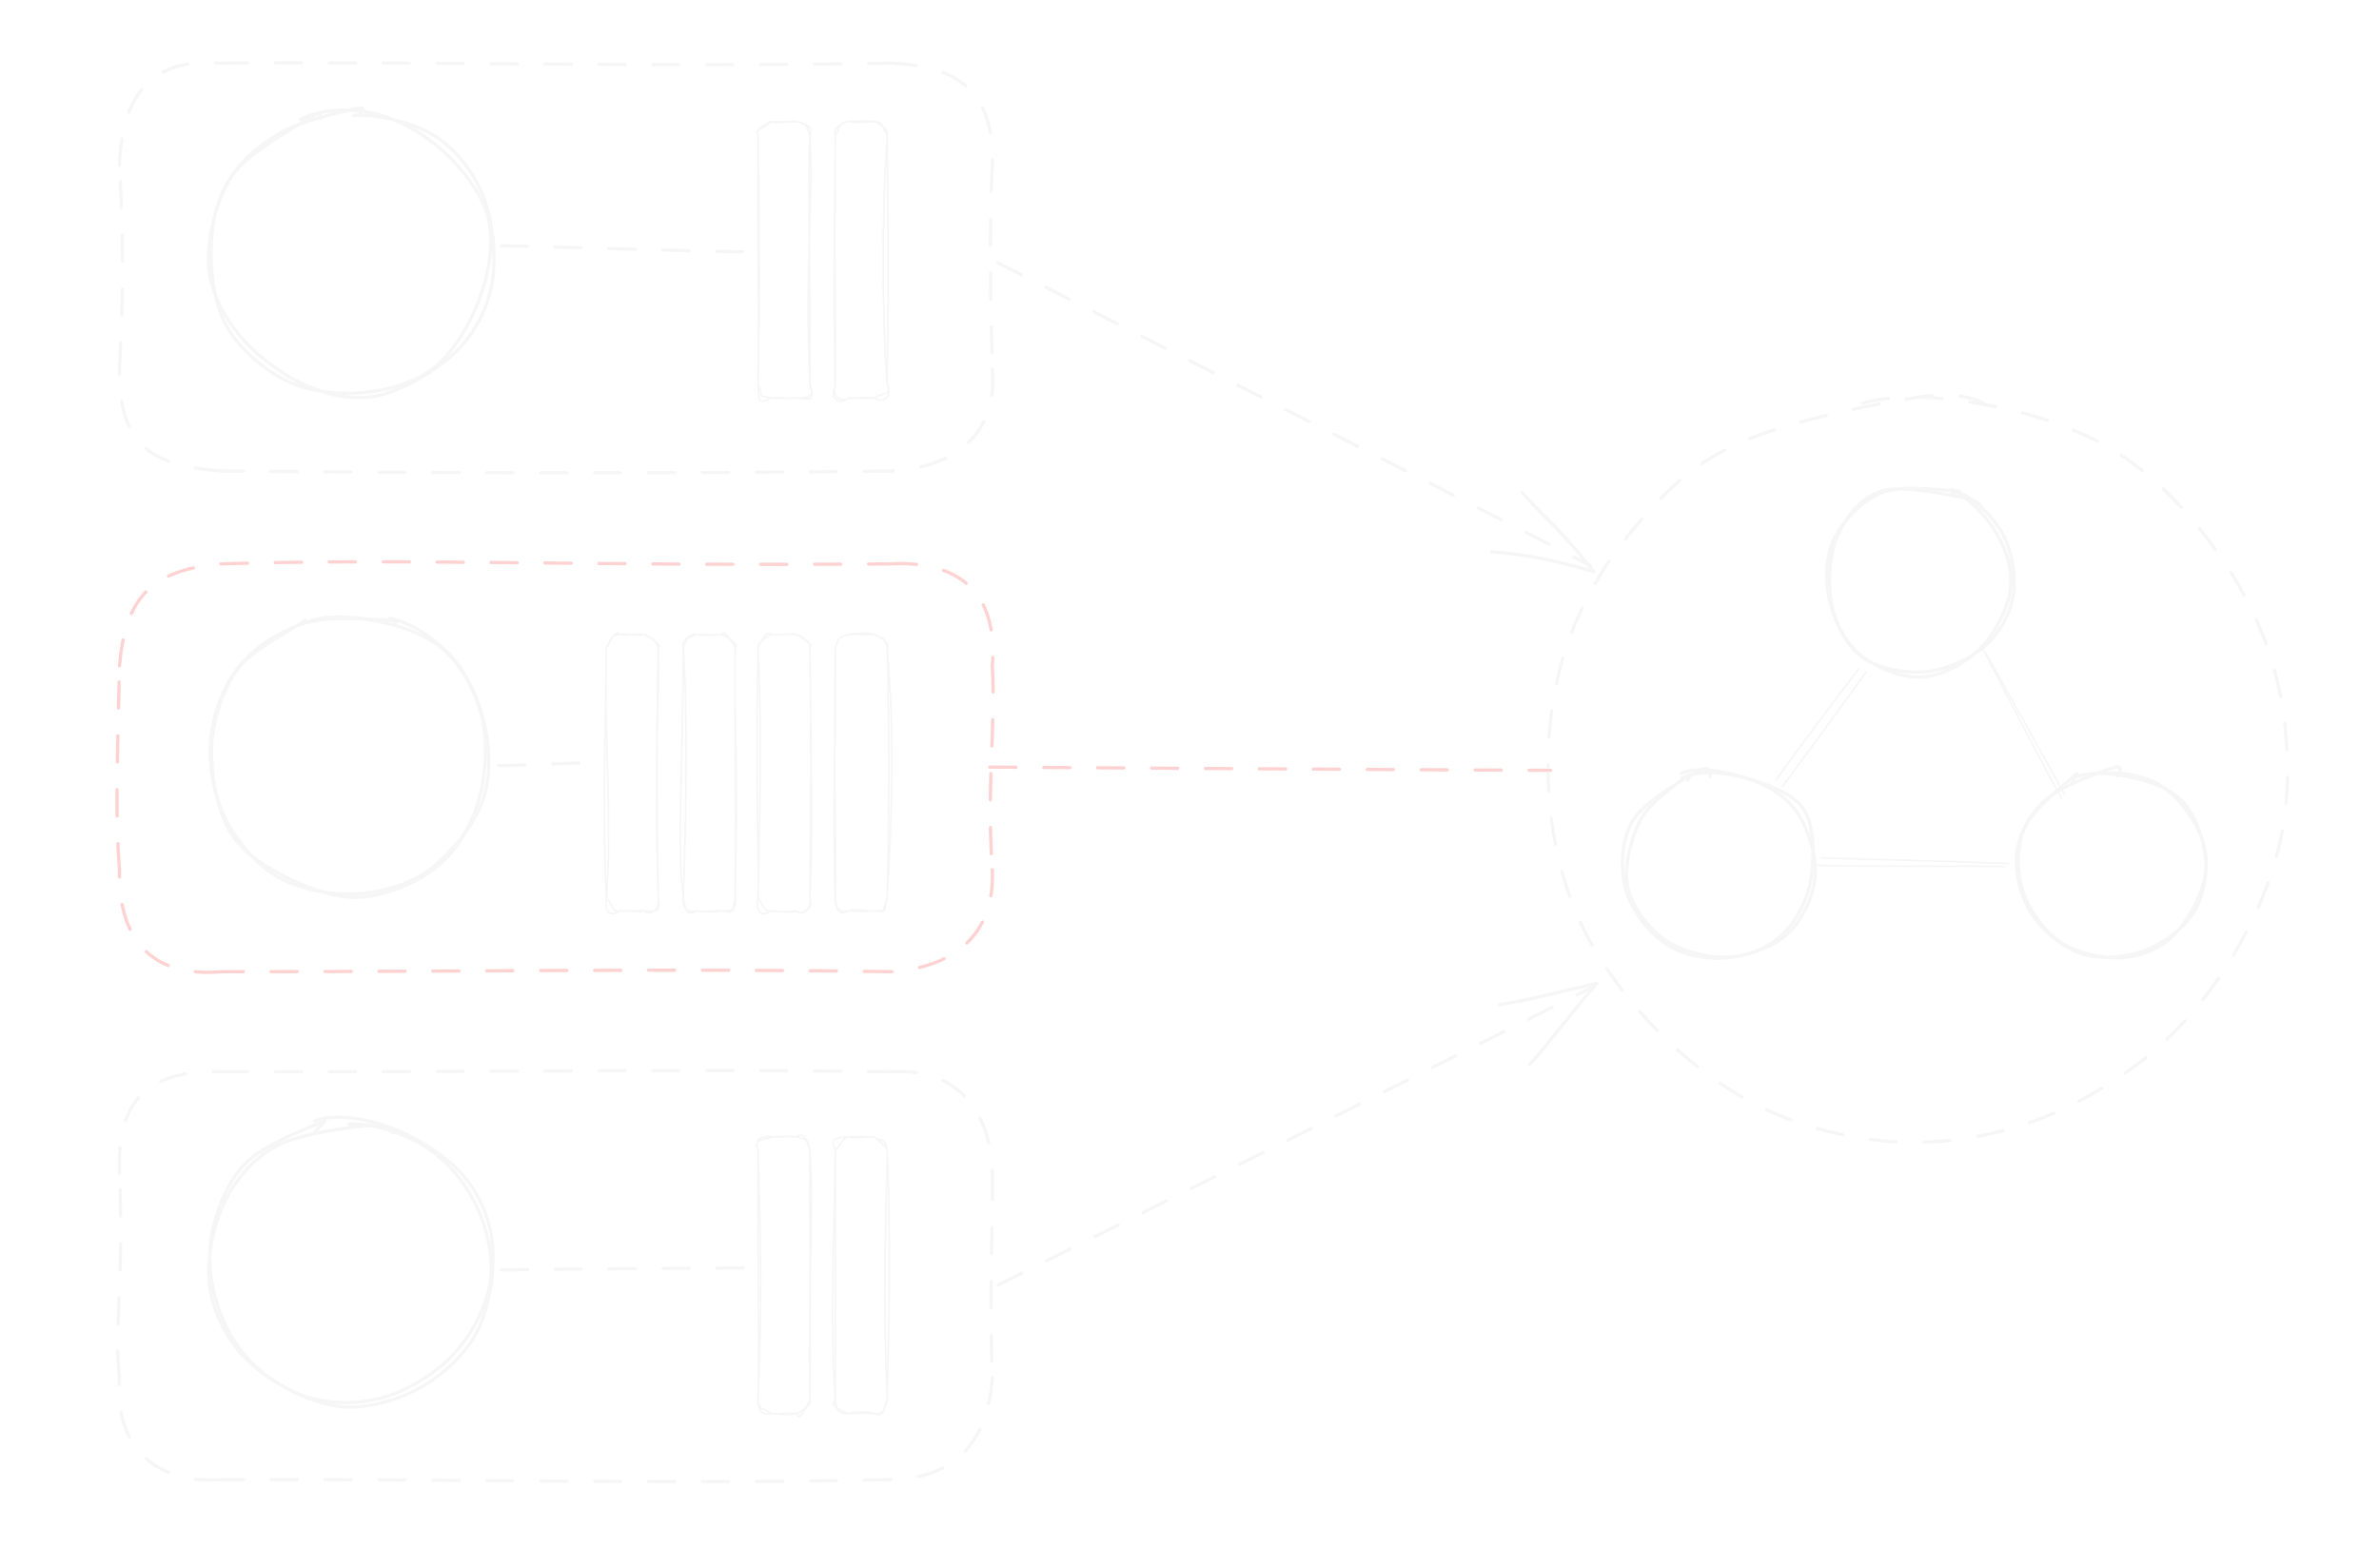
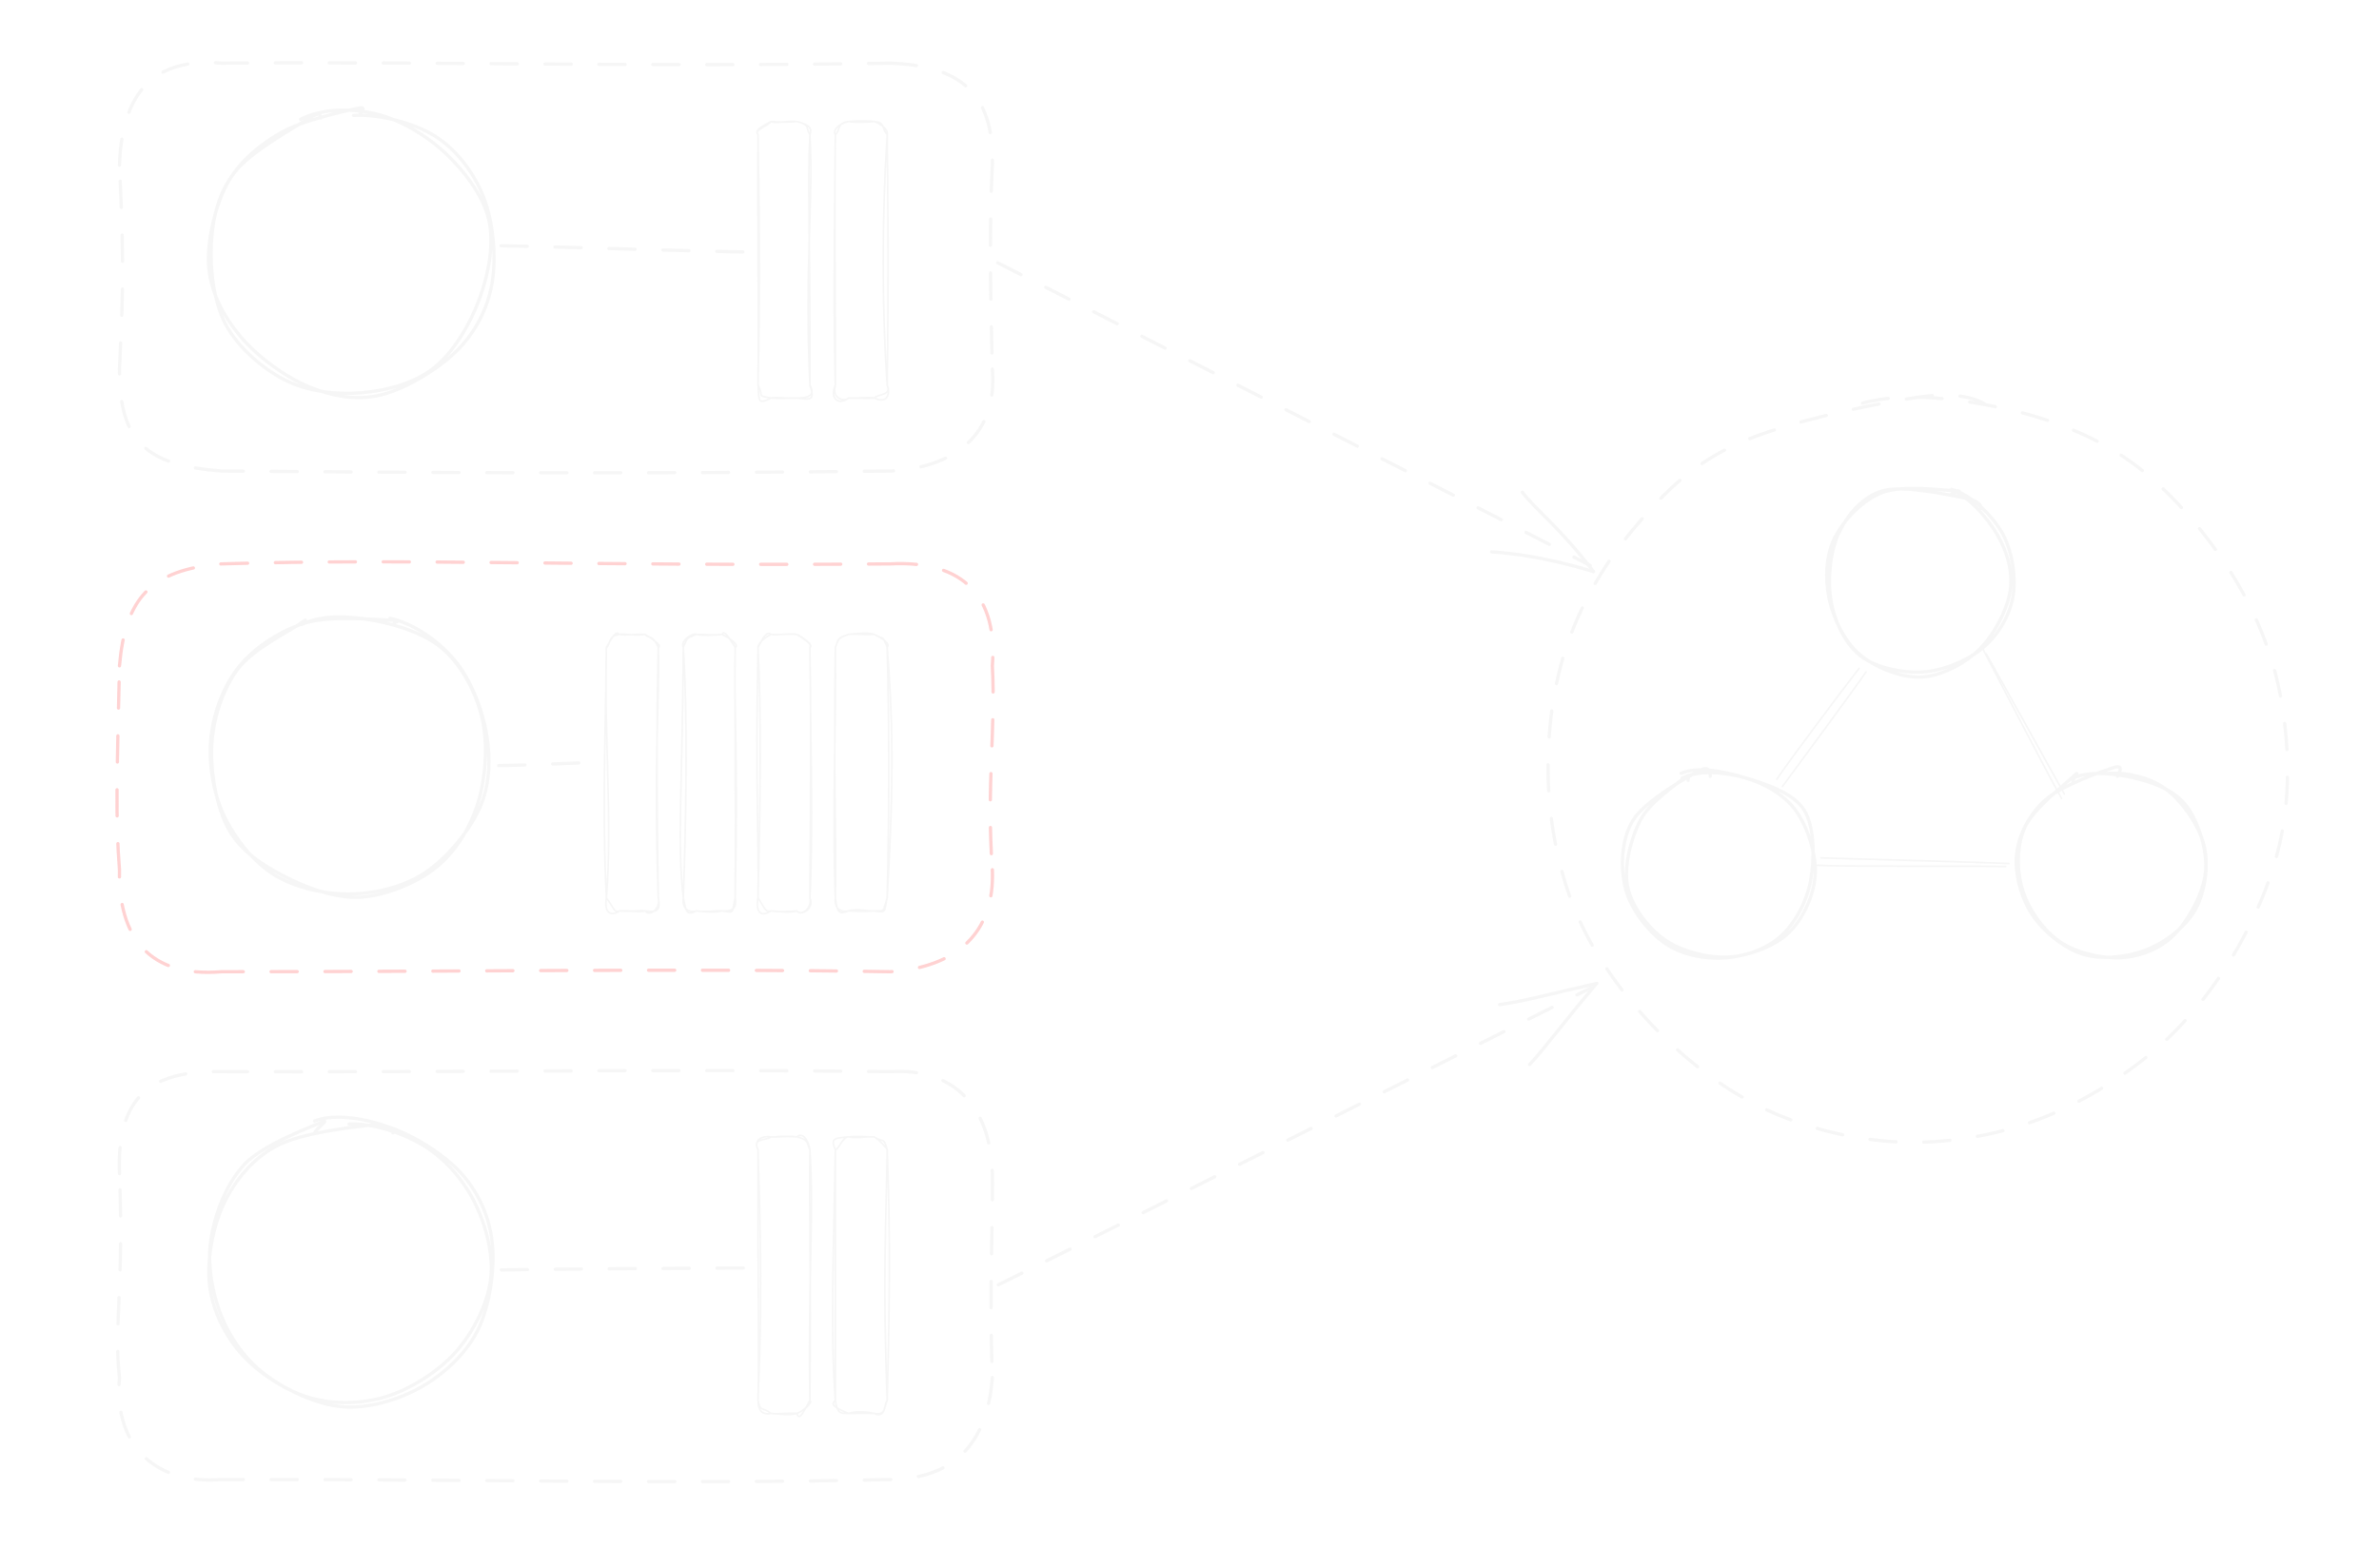
<svg xmlns="http://www.w3.org/2000/svg" version="1.1" viewBox="0 0 727.918 479.812" width="727.918" height="479.812" filter="invert(93%) hue-rotate(180deg)">
  <defs>
    <style class="style-fonts">
      @font-face {
        font-family: "Virgil";
        src: url("https://excalidraw.com/Virgil.woff2");
      }
      @font-face {
        font-family: "Cascadia";
        src: url("https://excalidraw.com/Cascadia.woff2");
      }
    </style>
  </defs>
  <g stroke-linecap="round" transform="translate(36.55409 327.9633) rotate(0 133.5411 62.40319)">
    <path d="M31.2 0 M31.2 0 C100.93 0.22, 172.38 -0.86, 235.88 0 M235.88 0 C256.53 -1.25, 266.67 12.12, 267.08 31.2 M267.08 31.2 C267.28 49.41, 266.08 65.53, 267.08 93.6 M267.08 93.6 C265.64 112.74, 256.3 124.52, 235.88 124.81 M235.88 124.81 C171.24 126.33, 108.65 124.66, 31.2 124.81 M31.2 124.81 C12.14 126.34, -1.85 115.55, 0 93.6 M0 93.6 C-1.77 78.3, 1.39 65.58, 0 31.2 M0 31.2 C-0.83 8.68, 8.53 -0.53, 31.2 0" stroke="#1e1e1e" stroke-width="1" fill="none" stroke-dasharray="8 8.5" />
  </g>
  <g stroke-linecap="round">
    <g transform="translate(544.5534 239.2031) rotate(0 12.7089 -16.91406)">
      <path d="M-0.89 -0.76 C3.07 -6.66, 19.88 -29.02, 24.28 -34.66 M0.84 1.46 C5.12 -4.37, 22.41 -27.7, 26.39 -33.56" stroke="#1e1e1e" stroke-width="0.5" fill="none" />
    </g>
  </g>
  <mask />
  <g stroke-linecap="round">
    <g transform="translate(606.7783 200.5788) rotate(0 12.32948 21.35529)">
      <path d="M0.98 -0.49 C5.04 6.77, 20.78 35, 24.86 42.4 M0.04 -1.79 C3.91 5.74, 19.84 36.45, 24.02 43.77" stroke="#1e1e1e" stroke-width="0.5" fill="none" />
    </g>
  </g>
  <mask />
  <g stroke-linecap="round">
    <g transform="translate(556.5847 263.2181) rotate(0 29.04382 1.092052)">
      <path d="M0.62 -0.68 C10.19 -0.37, 48.56 0.61, 58.04 1.03 M-0.52 1.58 C8.84 2.07, 47.57 1.73, 57.06 1.96" stroke="#1e1e1e" stroke-width="0.5" fill="none" />
    </g>
  </g>
  <mask />
  <g stroke-linecap="round" transform="translate(472.8245 121.7779) rotate(0 113.4596 113.4596)">
    <path d="M97.07 1.59 C109.77 -1.89, 125.92 0.18, 139.36 3 C152.79 5.82, 166.4 10.8, 177.69 18.52 C188.98 26.23, 199.39 37.99, 207.1 49.3 C214.8 60.61, 220.74 73.12, 223.91 86.37 C227.08 99.61, 228.01 115.34, 226.12 128.79 C224.23 142.23, 219.11 155.27, 212.55 167.03 C205.99 178.8, 197.24 190.33, 186.74 199.38 C176.24 208.42, 162.59 216.58, 149.55 221.3 C136.52 226.02, 122.1 228.26, 108.52 227.71 C94.93 227.16, 80.38 223.66, 68.04 218 C55.7 212.34, 44.11 203.55, 34.47 193.78 C24.84 184.01, 15.81 171.82, 10.23 159.38 C4.65 146.93, 1.68 132.79, 0.99 119.1 C0.31 105.4, 1.9 90.24, 6.12 77.21 C10.34 64.17, 17.58 51.4, 26.32 40.89 C35.07 30.37, 43.64 21.01, 58.59 14.12 C73.54 7.22, 103.08 1.21, 116.02 -0.48 C128.96 -2.18, 136.18 1.86, 136.21 3.93" stroke="#1e1e1e" stroke-width="1" fill="none" stroke-dasharray="8 8.5" />
  </g>
  <g stroke-linecap="round">
    <g transform="translate(306.2552 80.66033) rotate(0 90.29212 46.75611)">
      <path d="M-0.98 -0.25 C29.15 15.19, 150.19 76.7, 180.33 92.4" stroke="#1e1e1e" stroke-width="1" fill="none" stroke-dasharray="8 8.5" />
    </g>
    <g transform="translate(306.2552 80.66033) rotate(0 90.29212 46.75611)">
      <path d="M150.15 88.23 C156.44 88.64, 166.8 89.86, 181.31 94.25" stroke="#1e1e1e" stroke-width="1" fill="none" />
    </g>
    <g transform="translate(306.2552 80.66033) rotate(0 90.29212 46.75611)">
      <path d="M159.53 69.97 C163.34 75.05, 171.27 81.01, 181.31 94.25" stroke="#1e1e1e" stroke-width="1" fill="none" />
    </g>
  </g>
  <mask />
  <g stroke-linecap="round">
    <g transform="translate(306.0072 392.1651) rotate(0 89.96264 -45.47724)">
      <path d="M-0.53 1.01 C29.76 -13.93, 150.71 -74.71, 180.94 -89.93" stroke="#1e1e1e" stroke-width="1" fill="none" stroke-dasharray="8 8.5" />
    </g>
    <g transform="translate(306.0072 392.1651) rotate(0 89.96264 -45.47724)">
      <path d="M162.03 -66.41 C166.97 -71.68, 171.22 -77.86, 182.53 -91.21" stroke="#1e1e1e" stroke-width="1" fill="none" />
    </g>
    <g transform="translate(306.0072 392.1651) rotate(0 89.96264 -45.47724)">
      <path d="M152.82 -84.74 C159.88 -85.66, 166.29 -87.52, 182.53 -91.21" stroke="#1e1e1e" stroke-width="1" fill="none" />
-     </g>
-   </g>
-   <mask />
-   <g stroke-linecap="round">
-     <g transform="translate(302.6037 235.6196) rotate(0 86.04789 0)">
-       <path d="M0.25 -0.87 C28.72 -0.68, 143.14 0.04, 171.82 0.12" stroke="#e03131" stroke-width="1" fill="none" stroke-dasharray="8 8.5" />
    </g>
  </g>
  <mask />
  <g stroke-linecap="round">
    <g transform="translate(153.5582 76.27853) rotate(0 38.05027 0)">
      <path d="M-0.23 -1.06 C12.56 -0.95, 63.51 0.82, 76.05 0.82" stroke="#1e1e1e" stroke-width="1" fill="none" stroke-dasharray="8 8.5" />
    </g>
  </g>
  <mask />
  <g stroke-linecap="round">
    <g transform="translate(151.8802 234.2405) rotate(0 17.02615 0)">
      <path d="M0.73 0.04 C6.17 0.06, 27.32 -0.87, 32.86 -1.06" stroke="#1e1e1e" stroke-width="1" fill="none" stroke-dasharray="8 8.5" />
    </g>
  </g>
  <mask />
  <g stroke-linecap="round">
    <g transform="translate(154.2307 388.7819) rotate(0 37.43546 0)">
      <path d="M-0.84 -0.16 C11.73 -0.41, 63.39 -0.73, 76 -0.77" stroke="#1e1e1e" stroke-width="1" fill="none" stroke-dasharray="8 8.5" />
    </g>
  </g>
  <mask />
  <g stroke-linecap="round" transform="translate(63.87619 343.135) rotate(0 43.08203 43.08203)">
    <path d="M42.92 0.86 C50.27 0.51, 59.75 3.68, 66.17 7.72 C72.6 11.75, 78.12 18.26, 81.47 25.06 C84.81 31.86, 87.2 40.91, 86.22 48.5 C85.23 56.09, 80.87 64.65, 75.56 70.61 C70.25 76.57, 61.81 81.92, 54.34 84.24 C46.87 86.56, 38.15 86.72, 30.75 84.55 C23.36 82.37, 15.04 76.92, 9.95 71.18 C4.87 65.44, 1.12 57.77, 0.24 50.1 C-0.65 42.43, 1.25 32.23, 4.66 25.14 C8.08 18.06, 13.24 11.57, 20.7 7.58 C28.16 3.58, 43.46 1.86, 49.4 1.18 C55.34 0.51, 56.27 3.05, 56.33 3.53 M32.37 -0.09 C38.97 -2.56, 48.29 -0.75, 55.84 2 C63.39 4.74, 72.5 10.43, 77.66 16.37 C82.82 22.31, 86.02 29.67, 86.79 37.62 C87.56 45.56, 85.92 56.74, 82.26 64.04 C78.61 71.34, 71.75 77.53, 64.87 81.41 C57.98 85.3, 48.84 87.99, 40.94 87.36 C33.04 86.73, 23.63 82.25, 17.45 77.62 C11.28 73, 6.68 66.53, 3.88 59.6 C1.08 52.67, -0.51 43.79, 0.67 36.05 C1.85 28.3, 5.39 19.05, 10.98 13.11 C16.58 7.17, 30.66 2.01, 34.25 0.4 C37.84 -1.21, 32.63 2.4, 32.5 3.43" stroke="#1e1e1e" stroke-width="1" fill="none" />
  </g>
  <g stroke-linecap="round" transform="translate(558.9645 148.6275) rotate(0 28.77157 28.77157)">
    <path d="M38.13 1.12 C43.91 2.63, 50.33 8.75, 53.48 14.15 C56.63 19.54, 57.93 27.63, 57.04 33.49 C56.14 39.36, 52.66 45.44, 48.1 49.36 C43.54 53.28, 35.97 56.53, 29.69 56.99 C23.42 57.46, 15.15 55.76, 10.43 52.18 C5.7 48.59, 2.46 41.75, 1.33 35.49 C0.19 29.24, 0.96 20.32, 3.59 14.66 C6.23 9.01, 10.75 3.39, 17.15 1.56 C23.56 -0.26, 37.02 2.82, 42.02 3.71 C47.02 4.61, 47.42 6.57, 47.14 6.95 M38.01 1.35 C43.29 3.05, 49.16 9.87, 52.17 15.03 C55.18 20.2, 57.04 26.46, 56.08 32.34 C55.12 38.23, 50.98 45.98, 46.4 50.35 C41.83 54.73, 34.7 58.39, 28.61 58.58 C22.53 58.77, 14.56 55.54, 9.91 51.52 C5.25 47.5, 1.93 40.4, 0.68 34.47 C-0.57 28.54, -0.3 21.31, 2.42 15.92 C5.13 10.52, 10.84 4.5, 16.96 2.1 C23.09 -0.29, 35.64 1.45, 39.16 1.54 C42.67 1.62, 38.29 2.31, 38.04 2.62" stroke="#1e1e1e" stroke-width="1" fill="none" />
  </g>
  <g stroke-linecap="round" transform="translate(497.5175 235.9271) rotate(0 28.77157 28.77157)">
    <path d="M17.17 2.21 C22.23 -0.46, 30.59 0.44, 36.39 2.1 C42.19 3.75, 48.39 7.2, 51.98 12.16 C55.56 17.13, 58.3 25.62, 57.89 31.89 C57.49 38.16, 54.09 45.56, 49.54 49.78 C45 53.99, 36.87 56.67, 30.62 57.18 C24.38 57.7, 17.18 56.33, 12.07 52.85 C6.95 49.37, 1.59 42.56, -0.07 36.28 C-1.74 30, -1.58 21.22, 2.09 15.19 C5.77 9.16, 18.05 2.35, 22 0.1 C25.95 -2.16, 25.82 1.05, 25.78 1.64 M16.83 0.74 C22.1 -1.5, 29.92 0.14, 36.19 2 C42.46 3.85, 51.08 6.62, 54.46 11.89 C57.84 17.16, 57.65 27.19, 56.47 33.63 C55.29 40.07, 51.68 46.64, 47.39 50.53 C43.09 54.42, 36.65 56.81, 30.71 56.98 C24.76 57.15, 16.75 55.14, 11.71 51.54 C6.67 47.94, 1.72 41.43, 0.49 35.37 C-0.74 29.32, 1.51 20.69, 4.31 15.21 C7.12 9.73, 14.85 4.57, 17.3 2.51 C19.75 0.46, 18.96 2.25, 18.99 2.88" stroke="#1e1e1e" stroke-width="1" fill="none" />
  </g>
  <g stroke-linecap="round" transform="translate(617.1642 235.9271) rotate(0 28.77157 28.77157)">
    <path d="M26.89 0.83 C32.53 0.18, 40.19 1.69, 45.24 5.33 C50.29 8.97, 55.62 16.49, 57.18 22.65 C58.75 28.82, 57.54 36.97, 54.64 42.3 C51.74 47.63, 45.51 52.35, 39.77 54.65 C34.03 56.95, 26.07 57.89, 20.21 56.1 C14.34 54.31, 7.96 49.04, 4.58 43.9 C1.19 38.77, -0.8 31.14, -0.11 25.3 C0.57 19.46, 3.76 13.23, 8.68 8.85 C13.6 4.47, 25.73 0.23, 29.42 -0.98 C33.1 -2.19, 31.03 0.84, 30.77 1.61 M17.7 1.97 C23.17 -0.26, 31.83 1.04, 37.59 2.59 C43.34 4.13, 48.9 6.5, 52.24 11.24 C55.59 15.99, 58.35 24.58, 57.66 31.06 C56.98 37.53, 52.4 45.77, 48.12 50.11 C43.85 54.45, 37.83 56.76, 32 57.12 C26.18 57.48, 18.2 55.72, 13.16 52.3 C8.12 48.87, 3.55 42.39, 1.75 36.57 C-0.06 30.75, -0.25 23.21, 2.34 17.38 C4.93 11.56, 14.84 3.99, 17.3 1.61 C19.76 -0.77, 17.01 2.67, 17.09 3.11" stroke="#1e1e1e" stroke-width="1" fill="none" />
  </g>
  <g stroke-linecap="round" transform="translate(36.55409 172.5625) rotate(0 133.5411 62.40319)">
    <path d="M31.2 0 M31.2 0 C88.59 -1.74, 142.06 0.75, 235.88 0 M235.88 0 C258.46 -1.16, 268.75 10.25, 267.08 31.2 M267.08 31.2 C268.15 50.93, 265.23 67.5, 267.08 93.6 M267.08 93.6 C267.9 112.98, 256.04 123.49, 235.88 124.81 M235.88 124.81 C173.13 123.76, 108.09 124.81, 31.2 124.81 M31.2 124.81 C9.28 126.63, -0.41 114.43, 0 93.6 M0 93.6 C-1.22 77.78, -0.76 65.49, 0 31.2 M0 31.2 C1.77 10.77, 9.33 1.8, 31.2 0" stroke="#e03131" stroke-width="1" fill="none" stroke-dasharray="8 8.5" />
  </g>
  <g stroke-linecap="round" transform="translate(63.87619 187.7342) rotate(0 43.08203 43.08203)">
    <path d="M55.45 1.5 C62.58 2.97, 70.34 8.41, 75.27 14.31 C80.19 20.21, 83.72 29.36, 85 36.89 C86.27 44.43, 86.06 52.43, 82.91 59.51 C79.76 66.59, 72.75 75, 66.1 79.39 C59.44 83.78, 50.73 85.78, 42.99 85.84 C35.25 85.9, 26.11 83.89, 19.66 79.76 C13.21 75.62, 7.45 68.07, 4.3 61.03 C1.14 53.99, -0.16 45.04, 0.72 37.51 C1.6 29.99, 4.73 21.65, 9.57 15.88 C14.42 10.1, 22.05 5.14, 29.79 2.84 C37.52 0.53, 51.48 2.01, 55.96 2.05 C60.45 2.08, 56.74 2.47, 56.69 3.03 M28.51 3.32 C35.13 0.2, 43.27 0.81, 50.55 2.15 C57.83 3.49, 66.65 6.31, 72.18 11.37 C77.71 16.43, 82.04 24.74, 83.73 32.52 C85.43 40.3, 84.7 50.51, 82.34 58.05 C79.98 65.58, 75.57 72.92, 69.58 77.72 C63.58 82.52, 54.13 86.37, 46.38 86.82 C38.62 87.27, 29.78 83.88, 23.05 80.4 C16.33 76.93, 9.72 72.66, 6.03 65.96 C2.34 59.26, 0.47 48.34, 0.92 40.22 C1.36 32.1, 4.25 23.4, 8.72 17.23 C13.2 11.06, 24.46 5.57, 27.79 3.22 C31.12 0.86, 28.7 2.62, 28.71 3.11" stroke="#1e1e1e" stroke-width="1" fill="none" />
  </g>
  <g stroke-linecap="round" transform="translate(36.55409 19.3356) rotate(0 133.5411 62.40319)">
    <path d="M31.2 0 M31.2 0 C97.62 -0.55, 160.64 1.24, 235.88 0 M235.88 0 C256.66 0.75, 267.71 8.7, 267.08 31.2 M267.08 31.2 C266.11 50.41, 266.51 71.37, 267.08 93.6 M267.08 93.6 C268.8 113.89, 255.3 123.78, 235.88 124.81 M235.88 124.81 C165.42 125.69, 99.18 125.37, 31.2 124.81 M31.2 124.81 C8.57 123.05, -0.1 116.17, 0 93.6 M0 93.6 C0.71 77.07, 1.71 64.96, 0 31.2 M0 31.2 C0.77 9.1, 10.39 -1.79, 31.2 0" stroke="#1e1e1e" stroke-width="1" fill="none" stroke-dasharray="8 8.5" />
  </g>
  <g stroke-linecap="round" transform="translate(63.87619 34.5073) rotate(0 43.08203 43.08203)">
    <path d="M28.09 2 C34.74 -1.36, 43.59 -1.4, 50.94 0.29 C58.29 1.99, 66.4 6.78, 72.19 12.17 C77.97 17.55, 83.87 25.13, 85.64 32.61 C87.41 40.08, 85.59 49.45, 82.79 57.03 C80 64.61, 74.91 73.3, 68.87 78.08 C62.83 82.86, 54.14 85.08, 46.56 85.7 C38.97 86.32, 30.25 85.29, 23.35 81.8 C16.45 78.31, 8.93 71.79, 5.17 64.77 C1.42 57.75, 0.34 47.44, 0.8 39.68 C1.26 31.92, 3 24.49, 7.93 18.19 C12.87 11.89, 26.01 4.63, 30.4 1.87 C34.78 -0.89, 33.86 1.07, 34.23 1.62 M44.28 0.82 C51.68 0.34, 62.61 2.95, 69.26 7.16 C75.91 11.36, 81.28 18.55, 84.18 26.05 C87.08 33.55, 88.05 44.39, 86.68 52.17 C85.32 59.95, 81.66 67.06, 75.99 72.75 C70.32 78.45, 60.25 84.52, 52.66 86.35 C45.07 88.19, 37.61 86.73, 30.46 83.76 C23.31 80.79, 14.82 74.54, 9.75 68.51 C4.68 62.48, 0.76 55.29, 0.03 47.56 C-0.69 39.84, 1.8 29.04, 5.4 22.17 C9 15.29, 15.01 10.24, 21.62 6.34 C28.22 2.43, 40.94 -0.33, 45.04 -1.26 C49.14 -2.18, 46.13 -0.31, 46.24 0.79" stroke="#1e1e1e" stroke-width="1" fill="none" />
  </g>
  <g stroke-linecap="round" transform="translate(197.5629 71.56046) rotate(270 42.30808 7.933084)">
    <path d="M3.97 0 M3.97 0 C32.16 0.75, 63.27 0.32, 80.65 0 M3.97 0 C30.21 0.25, 56.4 -0.21, 80.65 0 M80.65 0 C81.69 -1.12, 82.86 0.61, 84.62 3.97 M80.65 0 C82.07 -1.35, 83.04 2.89, 84.62 3.97 M84.62 3.97 C83.79 5.61, 84.91 7.85, 84.62 11.9 M84.62 3.97 C84.38 6.84, 84.36 9.09, 84.62 11.9 M84.62 11.9 C83.54 16.1, 82.89 14.4, 80.65 15.87 M84.62 11.9 C83.77 14.96, 82.95 16.8, 80.65 15.87 M80.65 15.87 C60.07 17.04, 40.84 14.19, 3.97 15.87 M80.65 15.87 C64.92 15.06, 46.87 16.06, 3.97 15.87 M3.97 15.87 C0.92 17.61, -0.05 15.55, 0 11.9 M3.97 15.87 C-0.89 17.49, -0.54 16.13, 0 11.9 M0 11.9 C-0.31 8.91, 0.44 5.96, 0 3.97 M0 11.9 C0.12 10.12, -0.35 7.97, 0 3.97 M0 3.97 C0.85 -0.61, 0.2 1.95, 3.97 0 M0 3.97 C-2.16 -0.15, -0.84 0.35, 3.97 0" stroke="#1e1e1e" stroke-width="0.5" fill="none" />
  </g>
  <g stroke-linecap="round" transform="translate(221.2178 71.56046) rotate(270 42.30808 7.933084)">
    <path d="M3.97 0 M3.97 0 C29.01 0.07, 52.11 -0.29, 80.65 0 M3.97 0 C23.41 -0.5, 40.42 -0.42, 80.65 0 M80.65 0 C81.53 -0.71, 83.55 0.14, 84.62 3.97 M80.65 0 C81.72 1.56, 84.12 0.32, 84.62 3.97 M84.62 3.97 C84.86 6.49, 84.81 10.63, 84.62 11.9 M84.62 3.97 C84.25 6.28, 84.35 9.24, 84.62 11.9 M84.62 11.9 C84.21 13.07, 82.56 16.23, 80.65 15.87 M84.62 11.9 C84.27 15.48, 82.48 14.02, 80.65 15.87 M80.65 15.87 C55.46 14.23, 27.01 14.24, 3.97 15.87 M80.65 15.87 C60.66 16.06, 41.51 16.39, 3.97 15.87 M3.97 15.87 C1.27 16.88, -1.92 15.96, 0 11.9 M3.97 15.87 C0.78 17.46, 1.22 12.88, 0 11.9 M0 11.9 C0.42 9.05, -0.23 7.52, 0 3.97 M0 11.9 C-0.32 9.11, 0.13 5.34, 0 3.97 M0 3.97 C-1.12 3.27, -0.56 -1.28, 3.97 0 M0 3.97 C-2.16 1.67, -0.77 -2.01, 3.97 0" stroke="#1e1e1e" stroke-width="0.5" fill="none" />
  </g>
  <g stroke-linecap="round" transform="translate(151.1703 228.5204) rotate(270 42.30808 7.933084)">
    <path d="M3.97 0 M3.97 0 C27.49 1.91, 54.29 -0.77, 80.65 0 M3.97 0 C31.07 -1.38, 57.42 -0.17, 80.65 0 M80.65 0 C81.35 1.31, 84.11 0.29, 84.62 3.97 M80.65 0 C83.98 1.92, 85.85 2.91, 84.62 3.97 M84.62 3.97 C84.96 5.41, 84.12 8.47, 84.62 11.9 M84.62 3.97 C84.22 6.42, 84.78 7.95, 84.62 11.9 M84.62 11.9 C83.08 12.91, 85.04 13.87, 80.65 15.87 M84.62 11.9 C84.07 12.84, 81.01 17.52, 80.65 15.87 M80.65 15.87 C65.62 16.47, 48.27 14.33, 3.97 15.87 M80.65 15.87 C56.08 15.23, 31.07 15.47, 3.97 15.87 M3.97 15.87 C-0.39 16.73, -0.34 15.03, 0 11.9 M3.97 15.87 C1.09 16.74, -2.07 13.32, 0 11.9 M0 11.9 C-0.55 9.76, 0.22 7.5, 0 3.97 M0 11.9 C0.35 10.51, -0.35 8.73, 0 3.97 M0 3.97 C-1.84 1.37, -0.57 -0.77, 3.97 0 M0 3.97 C-0.65 2.27, 1.03 2.3, 3.97 0" stroke="#1e1e1e" stroke-width="0.5" fill="none" />
  </g>
  <g stroke-linecap="round" transform="translate(174.7063 228.5204) rotate(270 42.30808 7.933084)">
    <path d="M3.97 0 M3.97 0 C20.76 -1.93, 37.09 -0.29, 80.65 0 M3.97 0 C32.99 1.03, 61.57 1.23, 80.65 0 M80.65 0 C82.79 -1.03, 85.22 2.99, 84.62 3.97 M80.65 0 C84.53 1.59, 83.27 1.28, 84.62 3.97 M84.62 3.97 C84.16 6.75, 84.38 8.14, 84.62 11.9 M84.62 3.97 C84.7 6.42, 84.23 9.01, 84.62 11.9 M84.62 11.9 C86.36 12.55, 82.82 14.39, 80.65 15.87 M84.62 11.9 C82.33 16.19, 81.04 16.69, 80.65 15.87 M80.65 15.87 C62.33 15.4, 47.38 16.89, 3.97 15.87 M80.65 15.87 C62.33 15.63, 41.18 16.09, 3.97 15.87 M3.97 15.87 C0.98 16.35, -0.2 15.31, 0 11.9 M3.97 15.87 C-0.75 14.64, -0.64 16.01, 0 11.9 M0 11.9 C0.32 10.04, -0.55 8.25, 0 3.97 M0 11.9 C-0.43 10.16, -0.43 7.64, 0 3.97 M0 3.97 C-1.89 0.55, 0.76 0.82, 3.97 0 M0 3.97 C-0.29 3.62, -0.78 -0.57, 3.97 0" stroke="#1e1e1e" stroke-width="0.5" fill="none" />
  </g>
  <g stroke-linecap="round" transform="translate(197.5629 228.5204) rotate(270 42.30808 7.933084)">
    <path d="M3.97 0 M3.97 0 C32.63 0.74, 60.92 1.05, 80.65 0 M3.97 0 C20.26 0.31, 38.25 -0.87, 80.65 0 M80.65 0 C83.89 1.67, 85.69 2.7, 84.62 3.97 M80.65 0 C81.95 -0.04, 83.83 2.32, 84.62 3.97 M84.62 3.97 C84.29 5.82, 84.87 6.99, 84.62 11.9 M84.62 3.97 C84.35 6.71, 85 9.71, 84.62 11.9 M84.62 11.9 C84.14 13.06, 81.31 17.3, 80.65 15.87 M84.62 11.9 C82.36 15.37, 81.47 16.41, 80.65 15.87 M80.65 15.87 C53.61 16.07, 24.42 16.94, 3.97 15.87 M80.65 15.87 C58.87 16.28, 38.63 16.09, 3.97 15.87 M3.97 15.87 C1.12 16.63, -1.8 13.48, 0 11.9 M3.97 15.87 C0.68 17.33, -1.73 13.1, 0 11.9 M0 11.9 C-0.62 9.42, -0.27 7.78, 0 3.97 M0 11.9 C-0.29 8.75, -0.3 5.43, 0 3.97 M0 3.97 C-0.56 2.14, 1.07 2, 3.97 0 M0 3.97 C-2.1 0.75, -0.21 -0.75, 3.97 0" stroke="#1e1e1e" stroke-width="0.5" fill="none" />
  </g>
  <g stroke-linecap="round" transform="translate(221.2178 228.5204) rotate(270 42.30808 7.933084)">
    <path d="M3.97 0 M3.97 0 C23.01 0.42, 37.27 -0.61, 80.65 0 M3.97 0 C30.22 -1.02, 57.27 0.33, 80.65 0 M80.65 0 C84.37 1.38, 83.45 1.29, 84.62 3.97 M80.65 0 C82.51 0.99, 83.23 -0.1, 84.62 3.97 M84.62 3.97 C84.89 6.24, 85.28 10.4, 84.62 11.9 M84.62 3.97 C84.9 5.49, 84.46 7.51, 84.62 11.9 M84.62 11.9 C82.63 15.98, 81.34 16.58, 80.65 15.87 M84.62 11.9 C82.8 15.08, 84.68 14.27, 80.65 15.87 M80.65 15.87 C60.24 17.51, 41.23 18.05, 3.97 15.87 M80.65 15.87 C57.67 16.44, 34.93 16.58, 3.97 15.87 M3.97 15.87 C-0.48 14.8, -0.56 15.82, 0 11.9 M3.97 15.87 C-0.41 14.42, 0.05 15.32, 0 11.9 M0 11.9 C-0.18 10.28, 0.84 6.58, 0 3.97 M0 11.9 C-0.3 8.58, -0.04 5.72, 0 3.97 M0 3.97 C-0.25 3.32, -0.51 -0.49, 3.97 0 M0 3.97 C-1.54 0.57, 0.56 0.56, 3.97 0" stroke="#1e1e1e" stroke-width="0.5" fill="none" />
  </g>
  <g stroke-linecap="round" transform="translate(197.5629 382.2976) rotate(270 42.30808 7.933084)">
    <path d="M3.97 0 M3.97 0 C20.78 0.66, 38.52 1.42, 80.65 0 M3.97 0 C21.36 0.44, 40.51 -0.15, 80.65 0 M80.65 0 C84.01 -1.65, 85.04 1.78, 84.62 3.97 M80.65 0 C84.44 -1.81, 83.37 2.5, 84.62 3.97 M84.62 3.97 C84.57 5.92, 85.06 8.23, 84.62 11.9 M84.62 3.97 C84.41 6.06, 84.99 7.29, 84.62 11.9 M84.62 11.9 C83.75 15.53, 82.78 14.94, 80.65 15.87 M84.62 11.9 C86.39 13.82, 83.02 15.58, 80.65 15.87 M80.65 15.87 C61.14 17.2, 39.67 15.23, 3.97 15.87 M80.65 15.87 C61.53 15.57, 43.71 16.29, 3.97 15.87 M3.97 15.87 C3.25 16.95, 0.42 13.28, 0 11.9 M3.97 15.87 C-0.14 13.65, -2.29 12.55, 0 11.9 M0 11.9 C-0.69 9.29, -0.22 7.58, 0 3.97 M0 11.9 C0.18 9.07, -0.3 5.59, 0 3.97 M0 3.97 C-0.78 -0.02, 2.87 0.1, 3.97 0 M0 3.97 C2.22 1.19, 0.29 0.75, 3.97 0" stroke="#1e1e1e" stroke-width="0.5" fill="none" />
  </g>
  <g stroke-linecap="round" transform="translate(221.2178 382.2976) rotate(270 42.30808 7.933084)">
    <path d="M3.97 0 M3.97 0 C23.72 -1.5, 45.69 -0.64, 80.65 0 M3.97 0 C35.24 -0.07, 64.54 0.09, 80.65 0 M80.65 0 C84.46 -1.64, 84.21 0.06, 84.62 3.97 M80.65 0 C81.05 1.16, 84.6 2.3, 84.62 3.97 M84.62 3.97 C84.08 6.84, 84.75 8.56, 84.62 11.9 M84.62 3.97 C84.88 6.18, 84.66 8.8, 84.62 11.9 M84.62 11.9 C82.75 14.61, 84.79 14.83, 80.65 15.87 M84.62 11.9 C83.81 13.32, 81.26 15.72, 80.65 15.87 M80.65 15.87 C54.91 16.91, 30.92 16.59, 3.97 15.87 M80.65 15.87 C60.1 15.57, 40.09 14.45, 3.97 15.87 M3.97 15.87 C2.29 15.04, -1.62 15.18, 0 11.9 M3.97 15.87 C2.63 14.71, -0.75 15.93, 0 11.9 M0 11.9 C0.76 8.59, 0.51 5.63, 0 3.97 M0 11.9 C0.05 10.01, -0.01 8.33, 0 3.97 M0 3.97 C0.02 1.89, -0.34 0.6, 3.97 0 M0 3.97 C1.69 0.13, 2.61 -1.76, 3.97 0" stroke="#1e1e1e" stroke-width="0.5" fill="none" />
  </g>
</svg>
